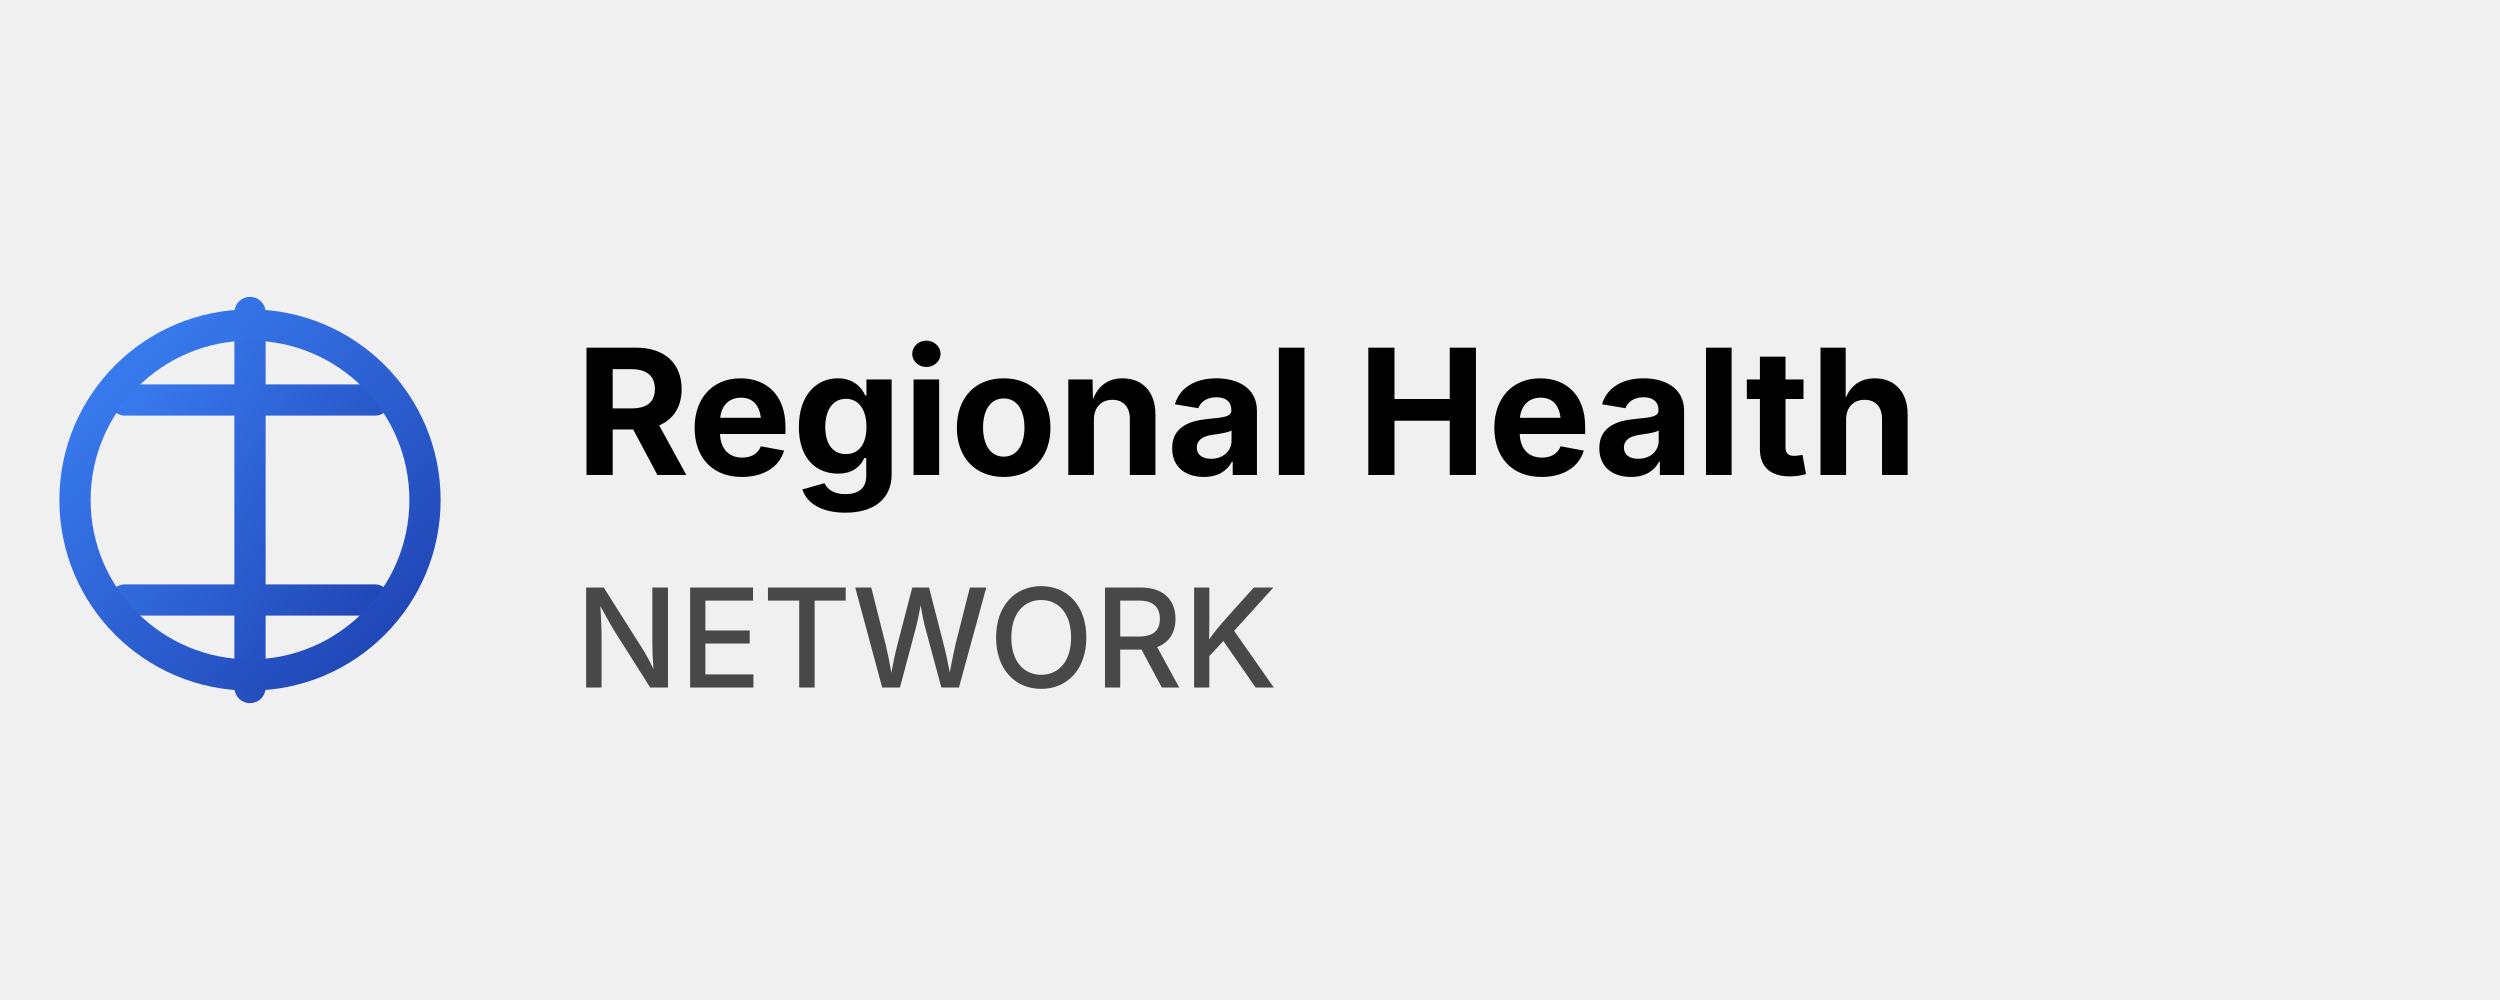
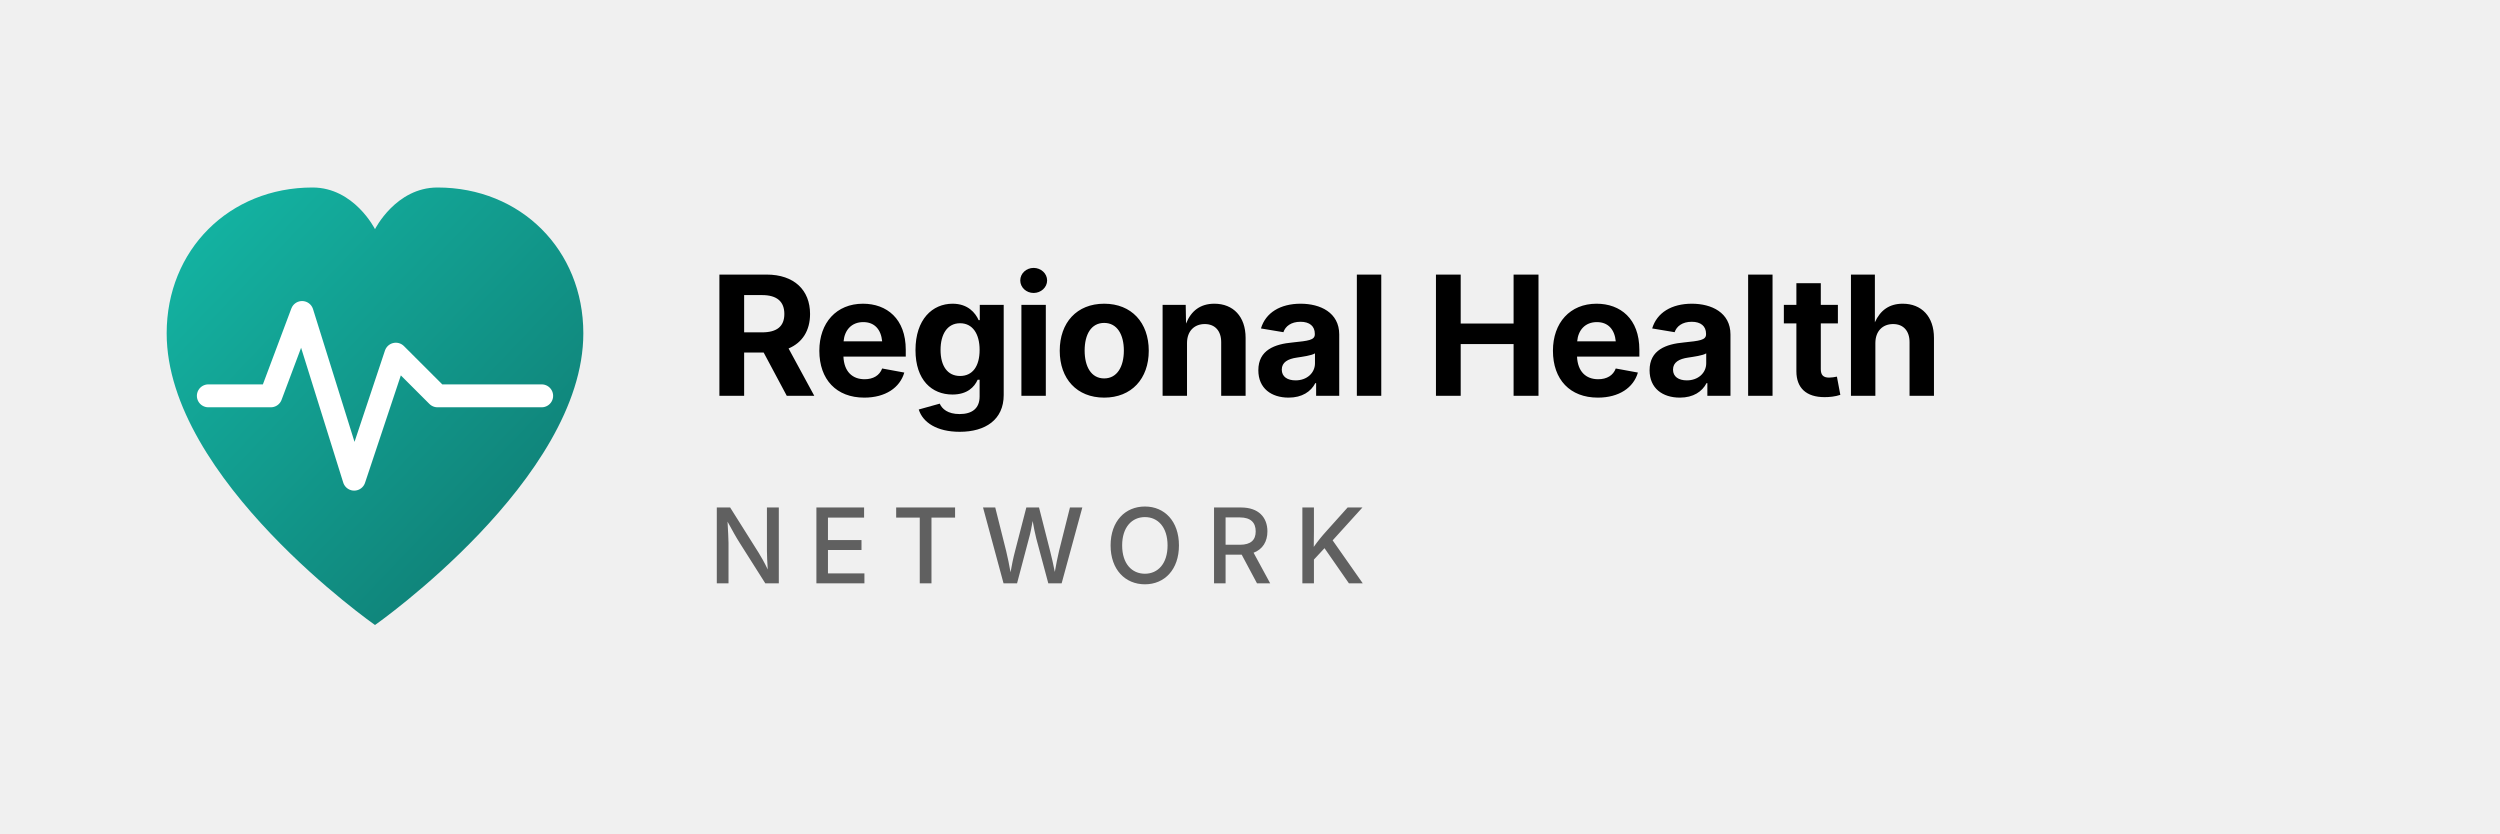
- <svg xmlns="http://www.w3.org/2000/svg" viewBox="0 0 200 80" width="200" height="80" role="img" aria-label="Regional Health Network">
+ <svg xmlns="http://www.w3.org/2000/svg" viewBox="0 0 240 80" width="240" height="80" role="img" aria-label="Regional Health Network">
  <defs>
-     <linearGradient id="rhn-g" x1="0" y1="0" x2="1" y2="1">
-       <stop offset="0" stop-color="#3B82F6" />
-       <stop offset="1" stop-color="#1E40AF" />
+     <linearGradient id="rhn-mark" x1="0" y1="0" x2="1" y2="1">
+       <stop offset="0" stop-color="#14B8A6" />
+       <stop offset="1" stop-color="#0F766E" />
    </linearGradient>
  </defs>
-   <g fill="none" stroke="url(#rhn-g)" stroke-width="2.5" stroke-linecap="round">
-     <path d="M20 40 L20 25 M20 40 L20 55 M10 32 L30 32 M10 48 L30 48" />
-     <circle cx="20" cy="40" r="14" fill="none" />
+   <g transform="translate(12, 16)">
+     <path d="M24 44 C24 44 4 30 4 16 C4 8 10 2 18 2 C22 2 24 6 24 6 C24 6 26 2 30 2 C38 2 44 8 44 16 C44 30 24 44 24 44 Z" fill="url(#rhn-mark)" />
+     <path d="M8 22 L14 22 L17 14 L22 30 L26 18 L30 22 L40 22" fill="none" stroke="white" stroke-width="2.2" stroke-linecap="round" stroke-linejoin="round" />
  </g>
-   <text x="46" y="38" font-family="Inter, system-ui, sans-serif" font-size="14" font-weight="700" fill="currentColor">Regional Health</text>
-   <text x="46" y="55" font-family="Inter, system-ui, sans-serif" font-size="11" font-weight="500" fill="currentColor" opacity="0.7">NETWORK</text>
+   <text x="68" y="38" font-family="Inter, system-ui, sans-serif" font-size="16" font-weight="700" fill="currentColor" letter-spacing="-0.3">Regional Health</text>
+   <text x="68" y="56" font-family="Inter, system-ui, sans-serif" font-size="10" font-weight="500" fill="currentColor" opacity="0.6" letter-spacing="2">NETWORK</text>
</svg>
